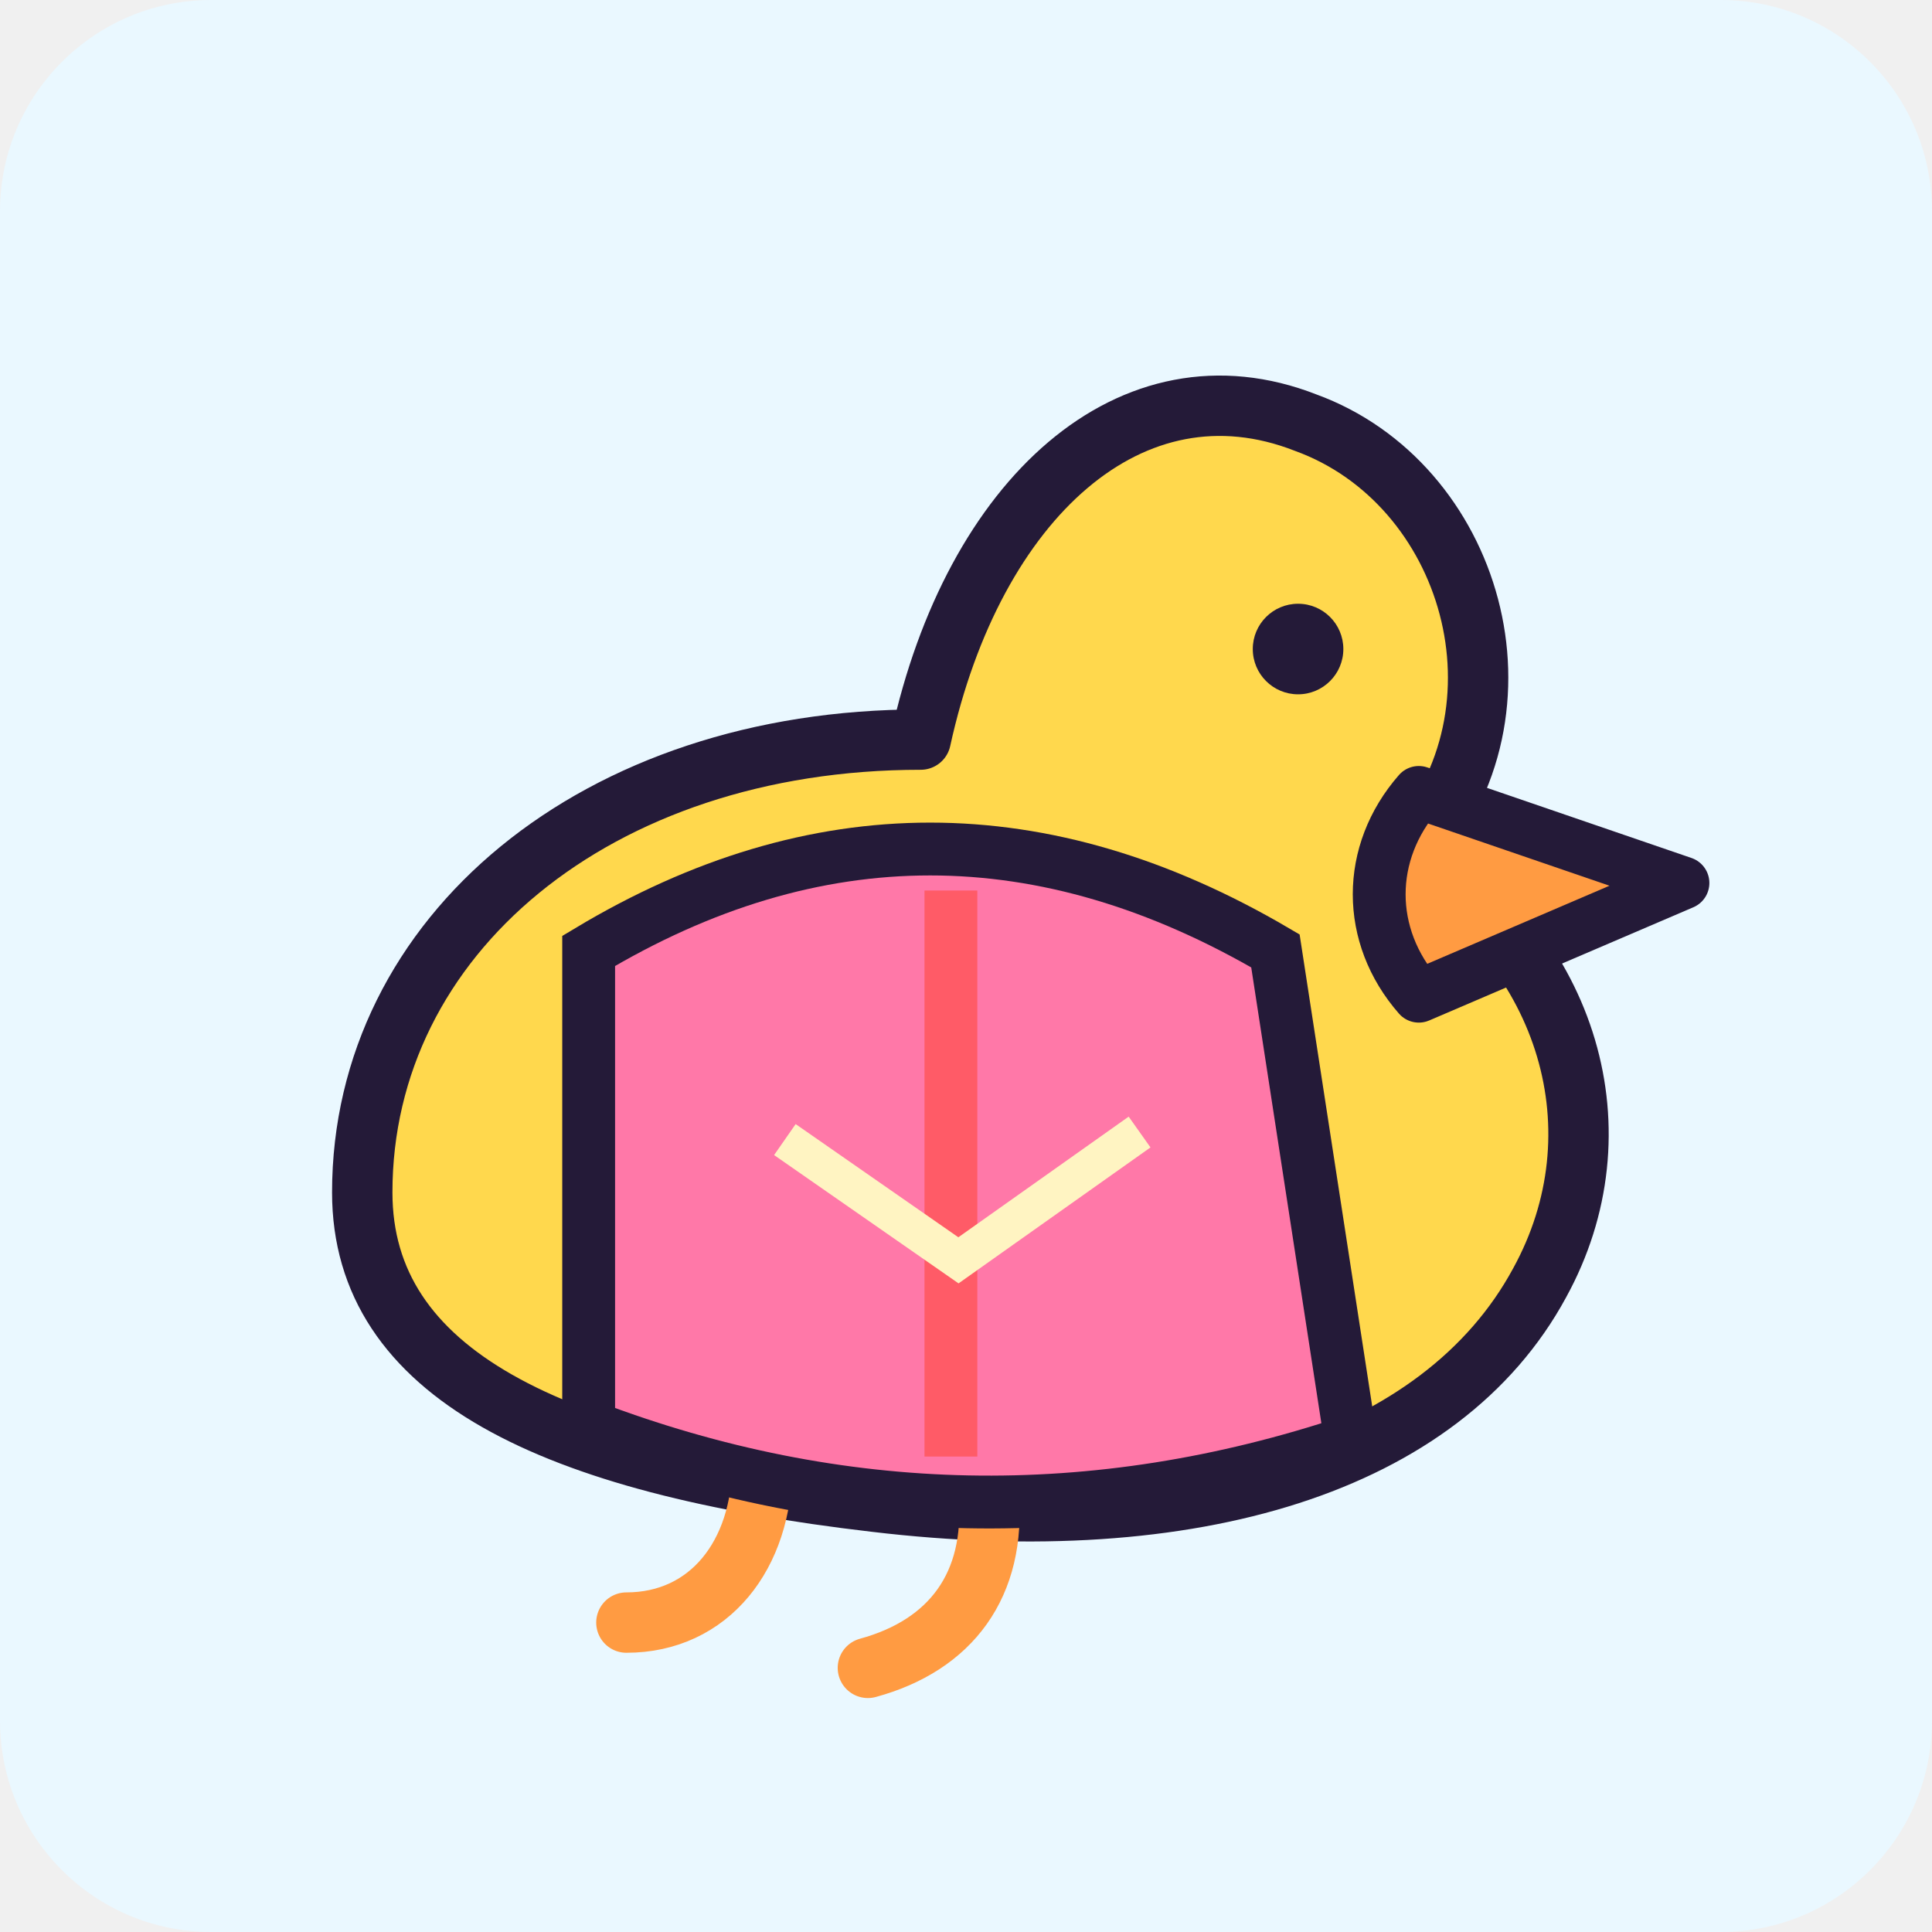
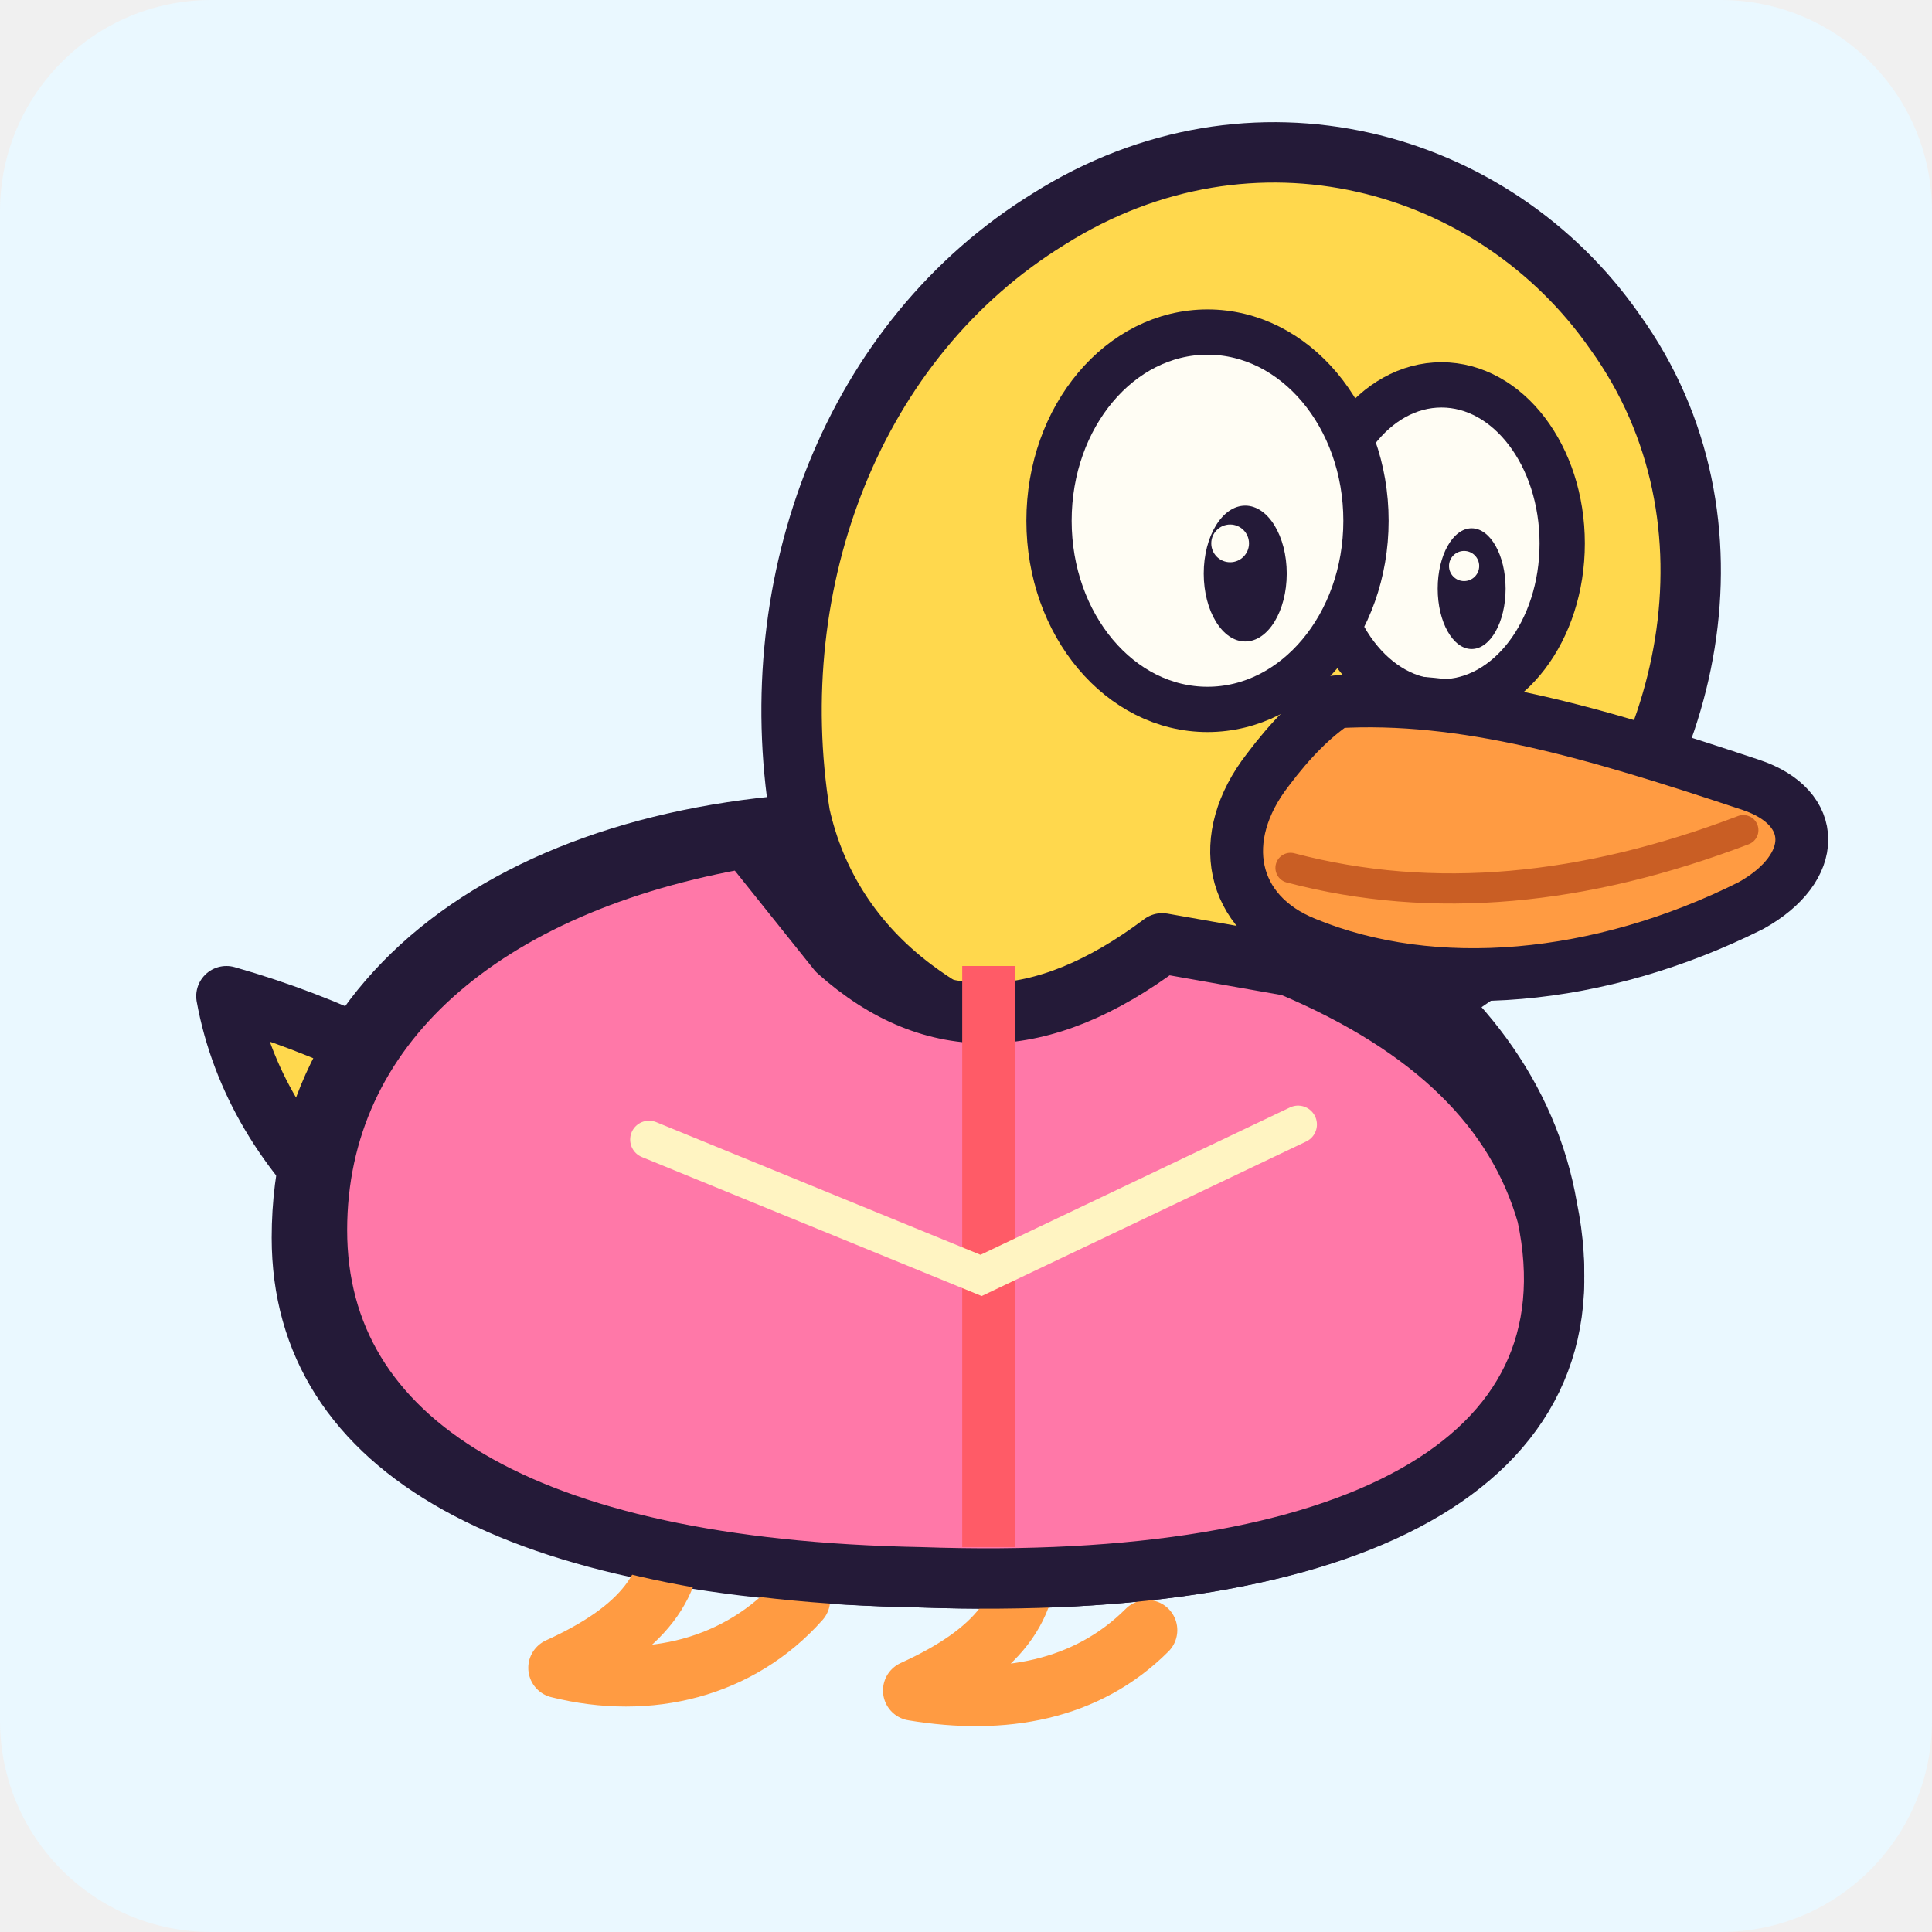
<svg xmlns="http://www.w3.org/2000/svg" viewBox="0 0 256 256" width="256" height="256" fill="none">
  <rect width="256" height="256" rx="28" fill="#EAF8FF" />
-   <path d="M48 158c0-34 31-60 74-60 7-32 28-51 51-42 22 8 31 38 14 57 21 13 28 37 17 57-13 24-46 34-88 29-43-5-68-17-68-41Z" fill="#FFD84D" stroke="#241A38" stroke-width="8" stroke-linejoin="round" />
-   <path d="M77 144c16-15 43-16 58-2-8 22-32 34-55 23" fill="#fff" opacity=".2" />
-   <path d="m188 105 35 12-35 15c-7-8-7-19 0-27Z" fill="#FF9B42" stroke="#241A38" stroke-width="7" stroke-linejoin="round" />
-   <circle cx="172" cy="86" r="6" fill="#241A38" />
-   <path d="M101 194c0 12-7 21-18 21m48-17c1 12-5 20-16 23" stroke="#FF9B42" stroke-width="8" stroke-linecap="round" />
-   <path d="M78 126q45-27 91 0l10 65q-51 17-101-2Z" fill="#FF78A8" stroke="#241A38" stroke-width="7" />
-   <path d="M126 118v75" stroke="#FF5B67" stroke-width="7" />
-   <path d="m104 151 23 16 24-17" stroke="#FFF4C2" stroke-width="5" fill="none" />
+   <path d="M47 161c-9-8-15-18-17-29 14 4 26 10 35 17" fill="#FFD84D" stroke="#241A38" stroke-width="8" stroke-linecap="round" stroke-linejoin="round" />
+   <path d="M40 164c0-36 35-57 82-55 46 1 78 22 83 51 7 34-26 51-83 49-54-1-82-17-82-45Z" fill="#FFD84D" stroke="#241A38" stroke-width="8" stroke-linejoin="round" />
+   <path d="M106 108c-5-31 7-63 33-79 27-17 59-8 75 15 18 25 10 59-10 78-22 22-59 27-83 9-8-6-13-14-15-23Z" fill="#FFD84D" stroke="#241A38" stroke-width="8" stroke-linejoin="round" />
+   <path d="M68 158c16-20 45-25 69-12-7 25-38 39-66 29" fill="#FFFDF4" opacity=".24" />
+   <ellipse cx="191" cy="72" rx="16" ry="21" fill="#FFFDF4" stroke="#241A38" stroke-width="6" />
+   <ellipse cx="160" cy="69" rx="21" ry="25" fill="#FFFDF4" stroke="#241A38" stroke-width="6" />
+   <ellipse cx="165" cy="76" rx="5.5" ry="9" fill="#241A38" />
+   <ellipse cx="195" cy="78" rx="4.5" ry="8" fill="#241A38" />
+   <circle cx="163" cy="72" r="2.5" fill="#FFFDF4" />
+   <circle cx="194" cy="75" r="2" fill="#FFFDF4" />
+   <path d="M177 93c17-1 34 4 55 11 9 3 9 11 0 16-20 10-42 12-59 5-10-4-12-14-5-23 3-4 6-7 9-9Z" fill="#FF9B42" stroke="#241A38" stroke-width="7" stroke-linejoin="round" />
+   <path d="M171 115c19 5 39 3 60-5" stroke="#C95E24" stroke-width="4" stroke-linecap="round" />
+   <path d="M89 201c1 9-4 15-15 20 12 3 24 0 32-9m30-8c1 9-4 15-15 20 12 2 23 0 31-8" fill="none" stroke="#FF9B42" stroke-width="8" stroke-linecap="round" stroke-linejoin="round" />
+   <path d="M42 163c0-27 22-46 57-52l12 15q19 17 43-1l17 3c19 8 30 19 34 33 7 33-26 50-83 48-53-1-80-18-80-46Z" fill="#FF78A8" stroke="#241A38" stroke-width="8" stroke-linejoin="round" />
+   <path d="M131 128v77" stroke="#FF5B67" stroke-width="7" />
+   <path d="m86 151 44 18 42-20" stroke="#FFF4C2" stroke-width="5" stroke-linecap="round" fill="none" />
</svg>
